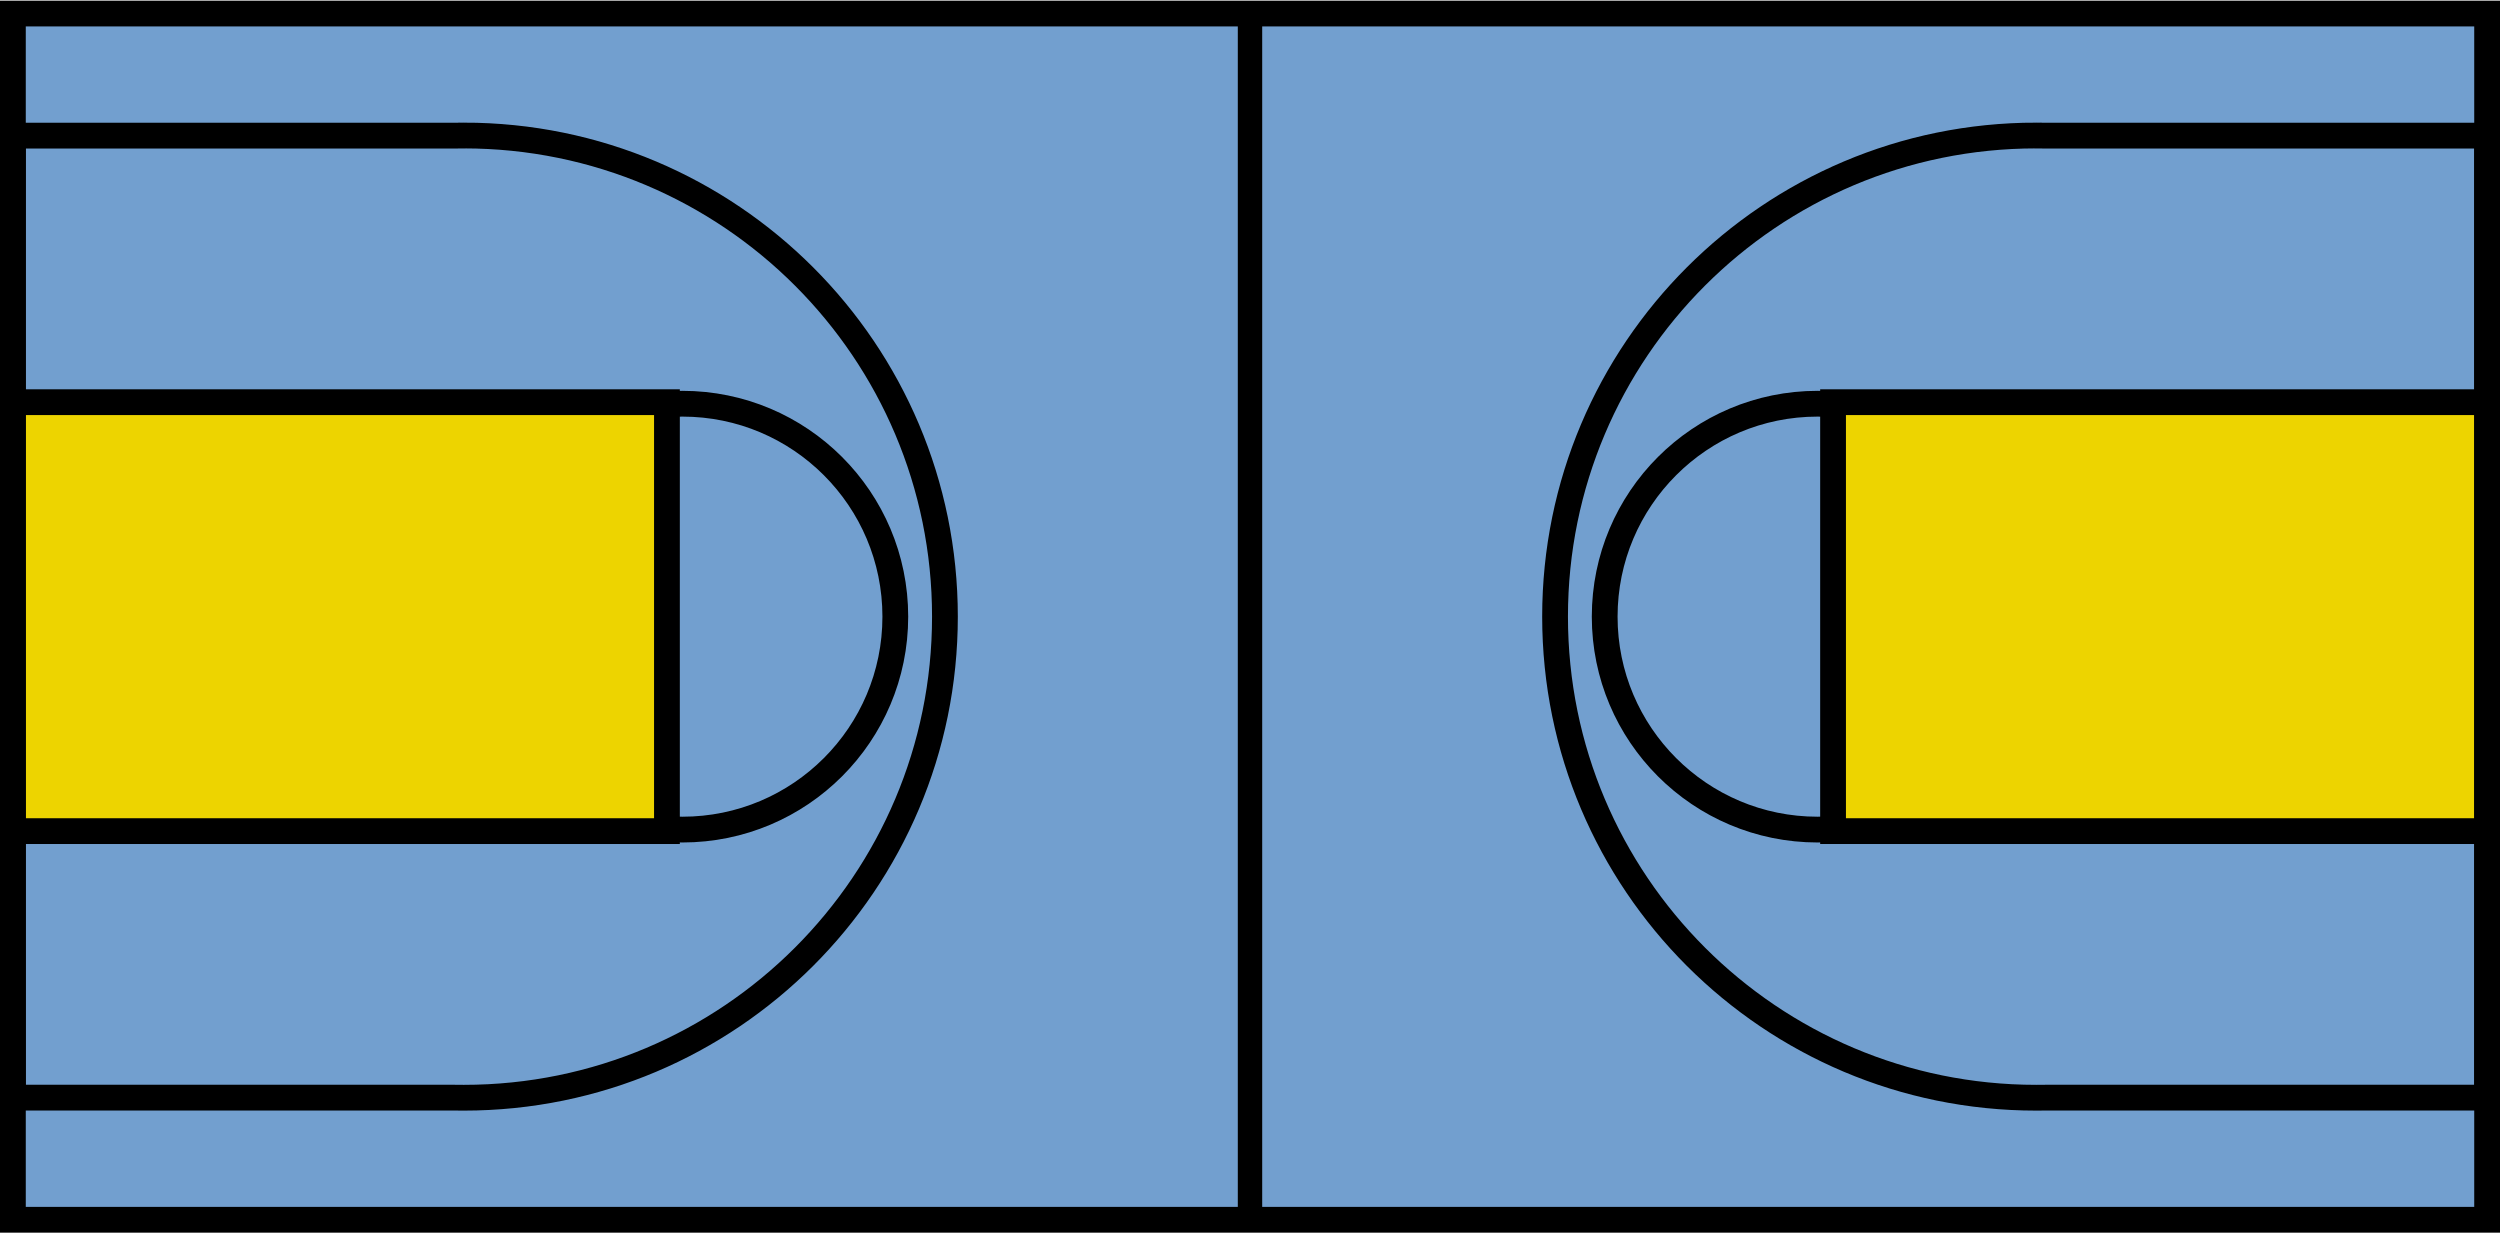
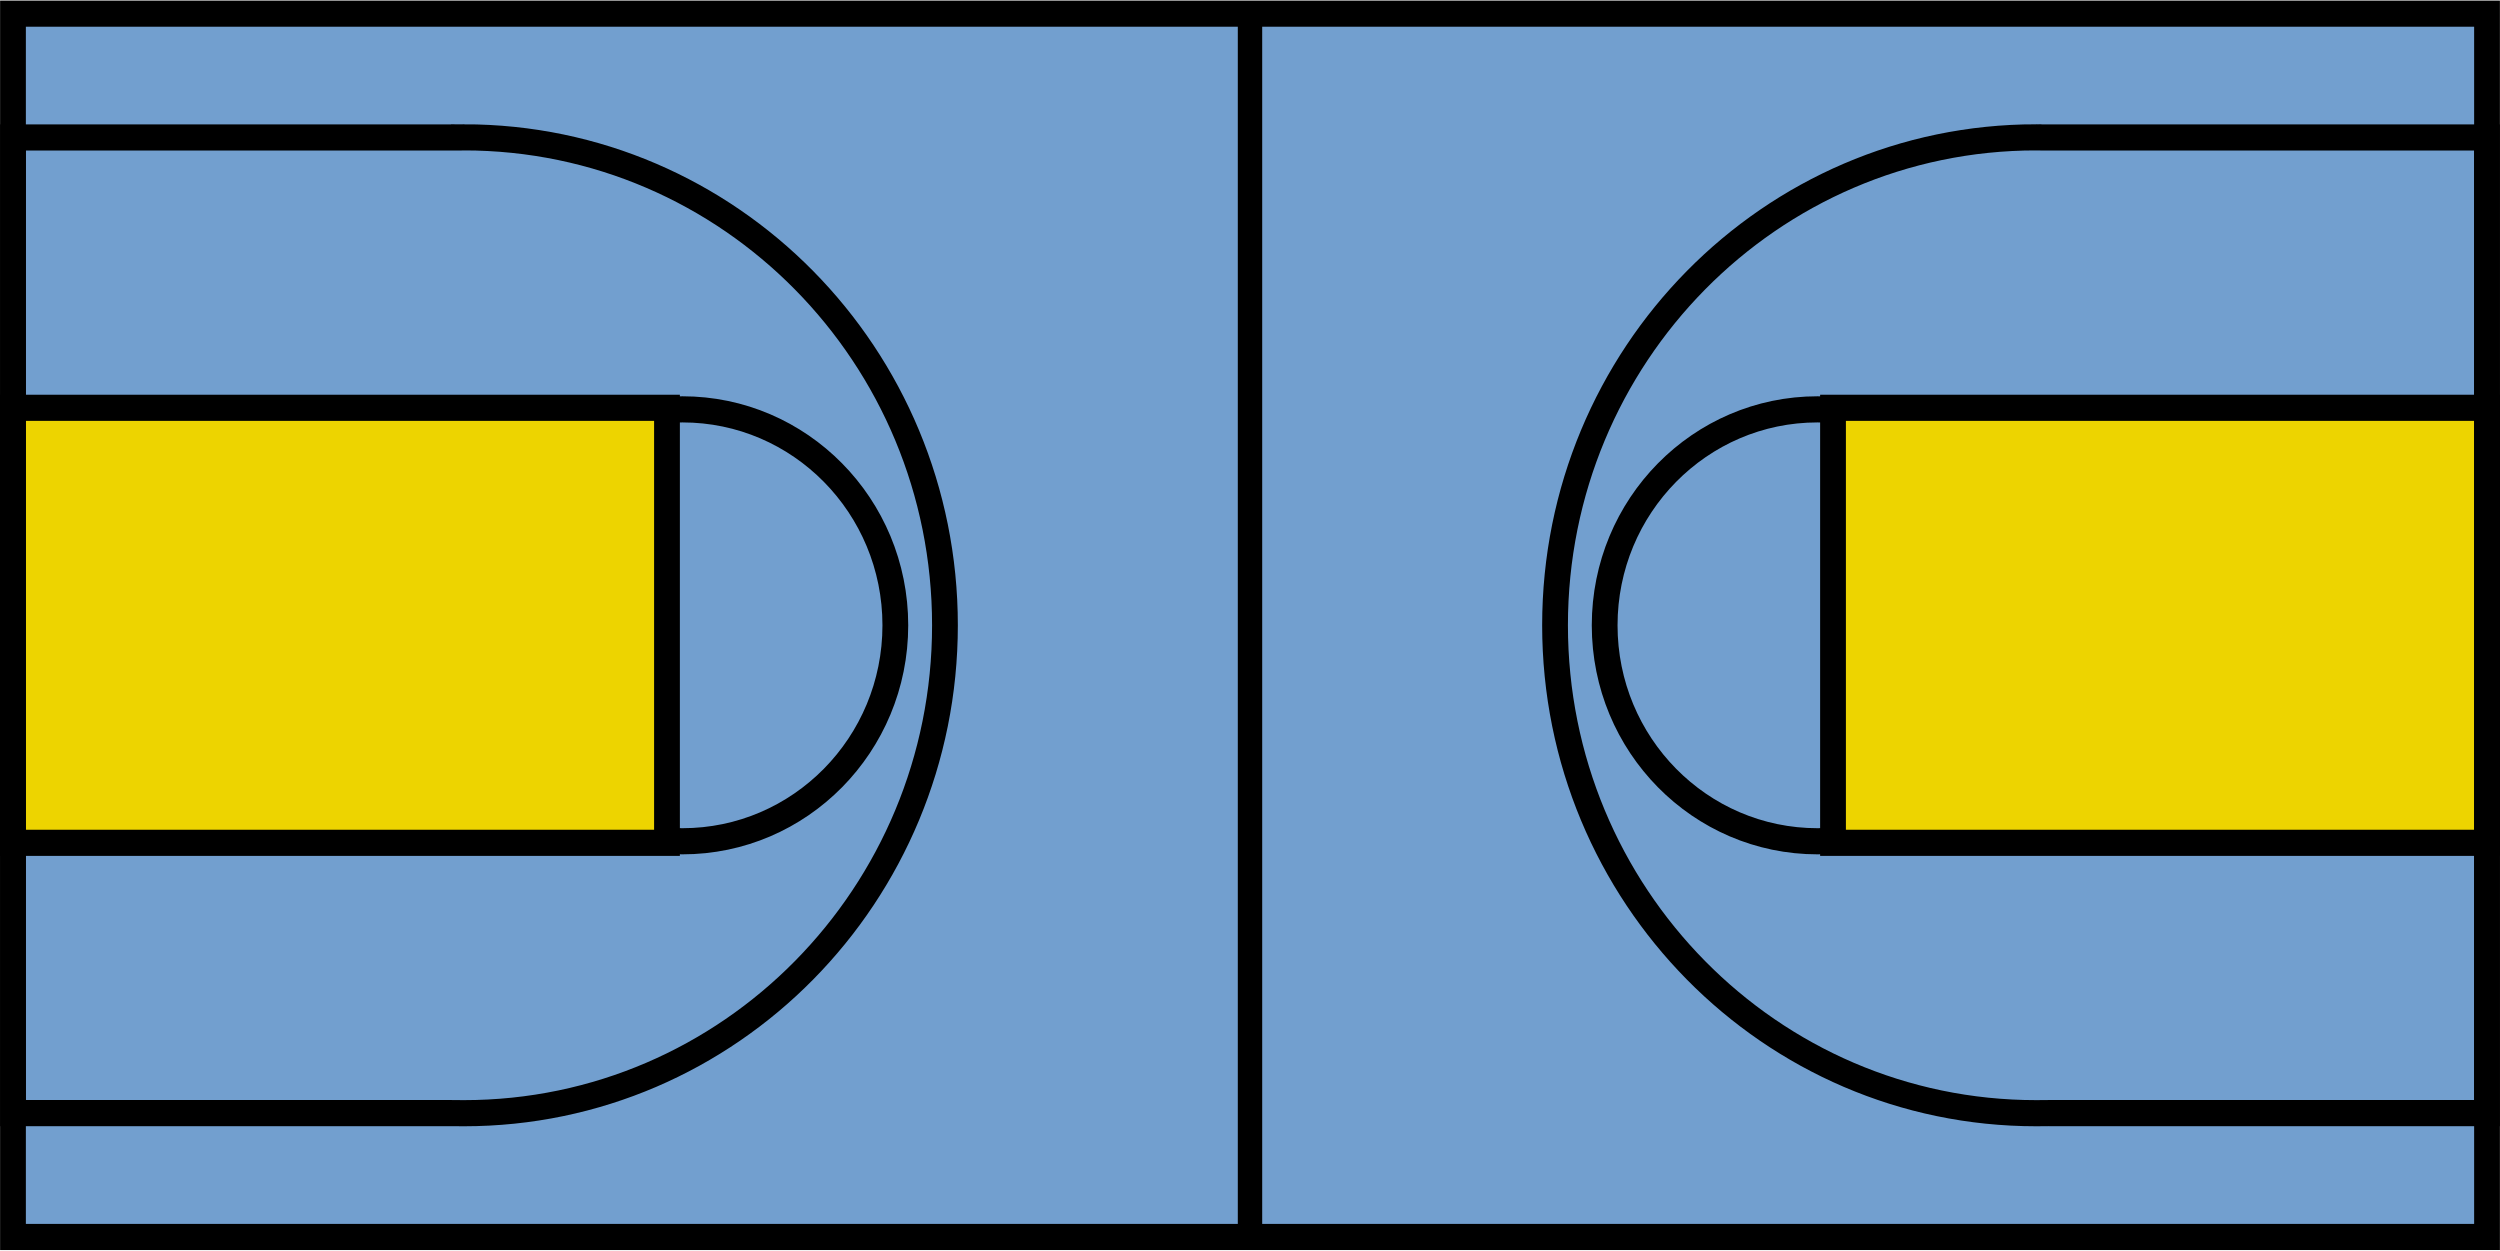
- <svg xmlns="http://www.w3.org/2000/svg" width="776.045" height="382.841" id="svg3191" version="1.1">
+ <svg xmlns="http://www.w3.org/2000/svg" width="800.001" height="400.199" id="svg3191" version="1.1">
  <defs id="defs3193" />
-   <g id="layer1" transform="translate(15.93641,-303.8134)">
-     <rect style="fill:#729fcf;fill-opacity:1;stroke:#000000;stroke-width:8;stroke-miterlimit:4;stroke-opacity:1;stroke-dasharray:none" id="rect2985" width="768.045" height="374.436" x="-11.936" y="308.016" rx="0" ry="0" />
-     <path style="fill:#729fcf;fill-opacity:1;stroke:#000000;stroke-width:7.572;stroke-miterlimit:4;stroke-opacity:1;stroke-dasharray:none;stroke-dashoffset:0" d="m 372.086,307.599 0,375.269" id="path3755" />
-     <path style="fill:#000000;fill-opacity:0;stroke:#000000;stroke-width:7.886;stroke-miterlimit:4;stroke-opacity:1;stroke-dasharray:none;stroke-dashoffset:0" id="path3761" d="m 419.282,207.16 c 0,35.986 -29.173,65.159 -65.159,65.159 -35.986,0 -65.159,-29.173 -65.159,-65.159 0,-35.986 29.173,-65.159 65.159,-65.159 35.986,0 65.159,29.173 65.159,65.159 z" transform="matrix(1.01446,0,0,1.01446,-163.3601,285.079)" />
-     <rect style="fill:#edd400;fill-opacity:1;stroke:#000000;stroke-width:8;stroke-miterlimit:4;stroke-opacity:1;stroke-dasharray:none;stroke-dashoffset:0" id="rect3759" width="203.03" height="133.15" x="-11.936" y="428.659" />
-     <path style="fill:#000000;fill-opacity:0;stroke:#000000;stroke-width:8;stroke-miterlimit:4;stroke-opacity:1;stroke-dasharray:none;stroke-dashoffset:0" d="m 128.043,345.88 c -0.634,0 -1.274,0.023 -1.906,0.031 -0.01,1.3e-4 -0.021,-1.3e-4 -0.031,0 l -138.031,0 0,298.625 136.094,0 c 1.281,0.032 2.586,0.031 3.875,0.031 82.478,0 149.344,-66.866 149.344,-149.344 0,-82.478 -66.866,-149.344 -149.344,-149.344 z" id="path3763" />
-     <g id="g3780" transform="matrix(-1,0,0,1,889.1914,-161.2636)">
-       <path style="fill:#000000;fill-opacity:0;stroke:#000000;stroke-width:7.886;stroke-miterlimit:4;stroke-opacity:1;stroke-dasharray:none;stroke-dashoffset:0" id="path3782" d="m 419.282,207.16 c 0,35.986 -29.173,65.159 -65.159,65.159 -35.986,0 -65.159,-29.173 -65.159,-65.159 0,-35.986 29.173,-65.159 65.159,-65.159 35.986,0 65.159,29.173 65.159,65.159 z" transform="matrix(1.01446,0,0,1.01446,-18.34104,446.3425)" />
-       <rect style="fill:#edd400;fill-opacity:1;stroke:#000000;stroke-width:8;stroke-miterlimit:4;stroke-opacity:1;stroke-dasharray:none;stroke-dashoffset:0" id="rect3784" width="203.03" height="133.15" x="133.083" y="589.922" />
-       <path style="fill:#000000;fill-opacity:0;stroke:#000000;stroke-width:8;stroke-miterlimit:4;stroke-opacity:1;stroke-dasharray:none;stroke-dashoffset:0" d="m 273.062,54.781 c -0.634,0 -1.274,0.023 -1.906,0.031 -0.01,1.29e-4 -0.021,-1.31e-4 -0.031,0 l -138.031,0 0,298.625 136.094,0 c 1.281,0.032 2.586,0.031 3.875,0.031 82.478,0 149.344,-66.866 149.344,-149.344 0,-82.478 -66.866,-149.344 -149.344,-149.344 z" transform="translate(0,452.3622)" id="path3786" />
+   <g id="layer1" transform="translate(15.96464,-286.4288)">
+     <g id="g2991" transform="matrix(1.030793,0,0,1.045485,0.4917808,-31.23147)">
+       <rect ry="0" rx="0" y="308.016" x="-11.936" height="374.436" width="768.045" id="rect2985" style="fill:#729fcf;fill-opacity:1;stroke:#000000;stroke-width:8;stroke-miterlimit:4;stroke-opacity:1;stroke-dasharray:none" />
+       <path id="path3755" d="m 372.086,307.599 0,375.269" style="fill:#729fcf;fill-opacity:1;stroke:#000000;stroke-width:7.572;stroke-miterlimit:4;stroke-opacity:1;stroke-dasharray:none;stroke-dashoffset:0" />
+       <path transform="matrix(1.01446,0,0,1.01446,-163.3601,285.079)" d="m 419.282,207.16 c 0,35.986 -29.173,65.159 -65.159,65.159 -35.986,0 -65.159,-29.173 -65.159,-65.159 0,-35.986 29.173,-65.159 65.159,-65.159 35.986,0 65.159,29.173 65.159,65.159 z" id="path3761" style="fill:#000000;fill-opacity:0;stroke:#000000;stroke-width:7.886;stroke-miterlimit:4;stroke-opacity:1;stroke-dasharray:none;stroke-dashoffset:0" />
+       <rect y="428.659" x="-11.936" height="133.15" width="203.03" id="rect3759" style="fill:#edd400;fill-opacity:1;stroke:#000000;stroke-width:8;stroke-miterlimit:4;stroke-opacity:1;stroke-dasharray:none;stroke-dashoffset:0" />
+       <path id="path3763" d="m 128.043,345.88 c -0.634,0 -1.274,0.023 -1.906,0.031 -0.01,1.3e-4 -0.021,-1.3e-4 -0.031,0 l -138.031,0 0,298.625 136.094,0 c 1.281,0.032 2.586,0.031 3.875,0.031 82.478,0 149.344,-66.866 149.344,-149.344 0,-82.478 -66.866,-149.344 -149.344,-149.344 z" style="fill:#000000;fill-opacity:0;stroke:#000000;stroke-width:8;stroke-miterlimit:4;stroke-opacity:1;stroke-dasharray:none;stroke-dashoffset:0" />
+       <g transform="matrix(-1,0,0,1,889.1914,-161.2636)" id="g3780">
+         <path transform="matrix(1.01446,0,0,1.01446,-18.34104,446.3425)" d="m 419.282,207.16 c 0,35.986 -29.173,65.159 -65.159,65.159 -35.986,0 -65.159,-29.173 -65.159,-65.159 0,-35.986 29.173,-65.159 65.159,-65.159 35.986,0 65.159,29.173 65.159,65.159 z" id="path3782" style="fill:#000000;fill-opacity:0;stroke:#000000;stroke-width:7.886;stroke-miterlimit:4;stroke-opacity:1;stroke-dasharray:none;stroke-dashoffset:0" />
+         <rect y="589.922" x="133.083" height="133.15" width="203.03" id="rect3784" style="fill:#edd400;fill-opacity:1;stroke:#000000;stroke-width:8;stroke-miterlimit:4;stroke-opacity:1;stroke-dasharray:none;stroke-dashoffset:0" />
+         <path id="path3786" transform="translate(0,452.3622)" d="m 273.062,54.781 c -0.634,0 -1.274,0.023 -1.906,0.031 -0.01,1.29e-4 -0.021,-1.31e-4 -0.031,0 l -138.031,0 0,298.625 136.094,0 c 1.281,0.032 2.586,0.031 3.875,0.031 82.478,0 149.344,-66.866 149.344,-149.344 0,-82.478 -66.866,-149.344 -149.344,-149.344 z" style="fill:#000000;fill-opacity:0;stroke:#000000;stroke-width:8;stroke-miterlimit:4;stroke-opacity:1;stroke-dasharray:none;stroke-dashoffset:0" />
+       </g>
    </g>
  </g>
</svg>
